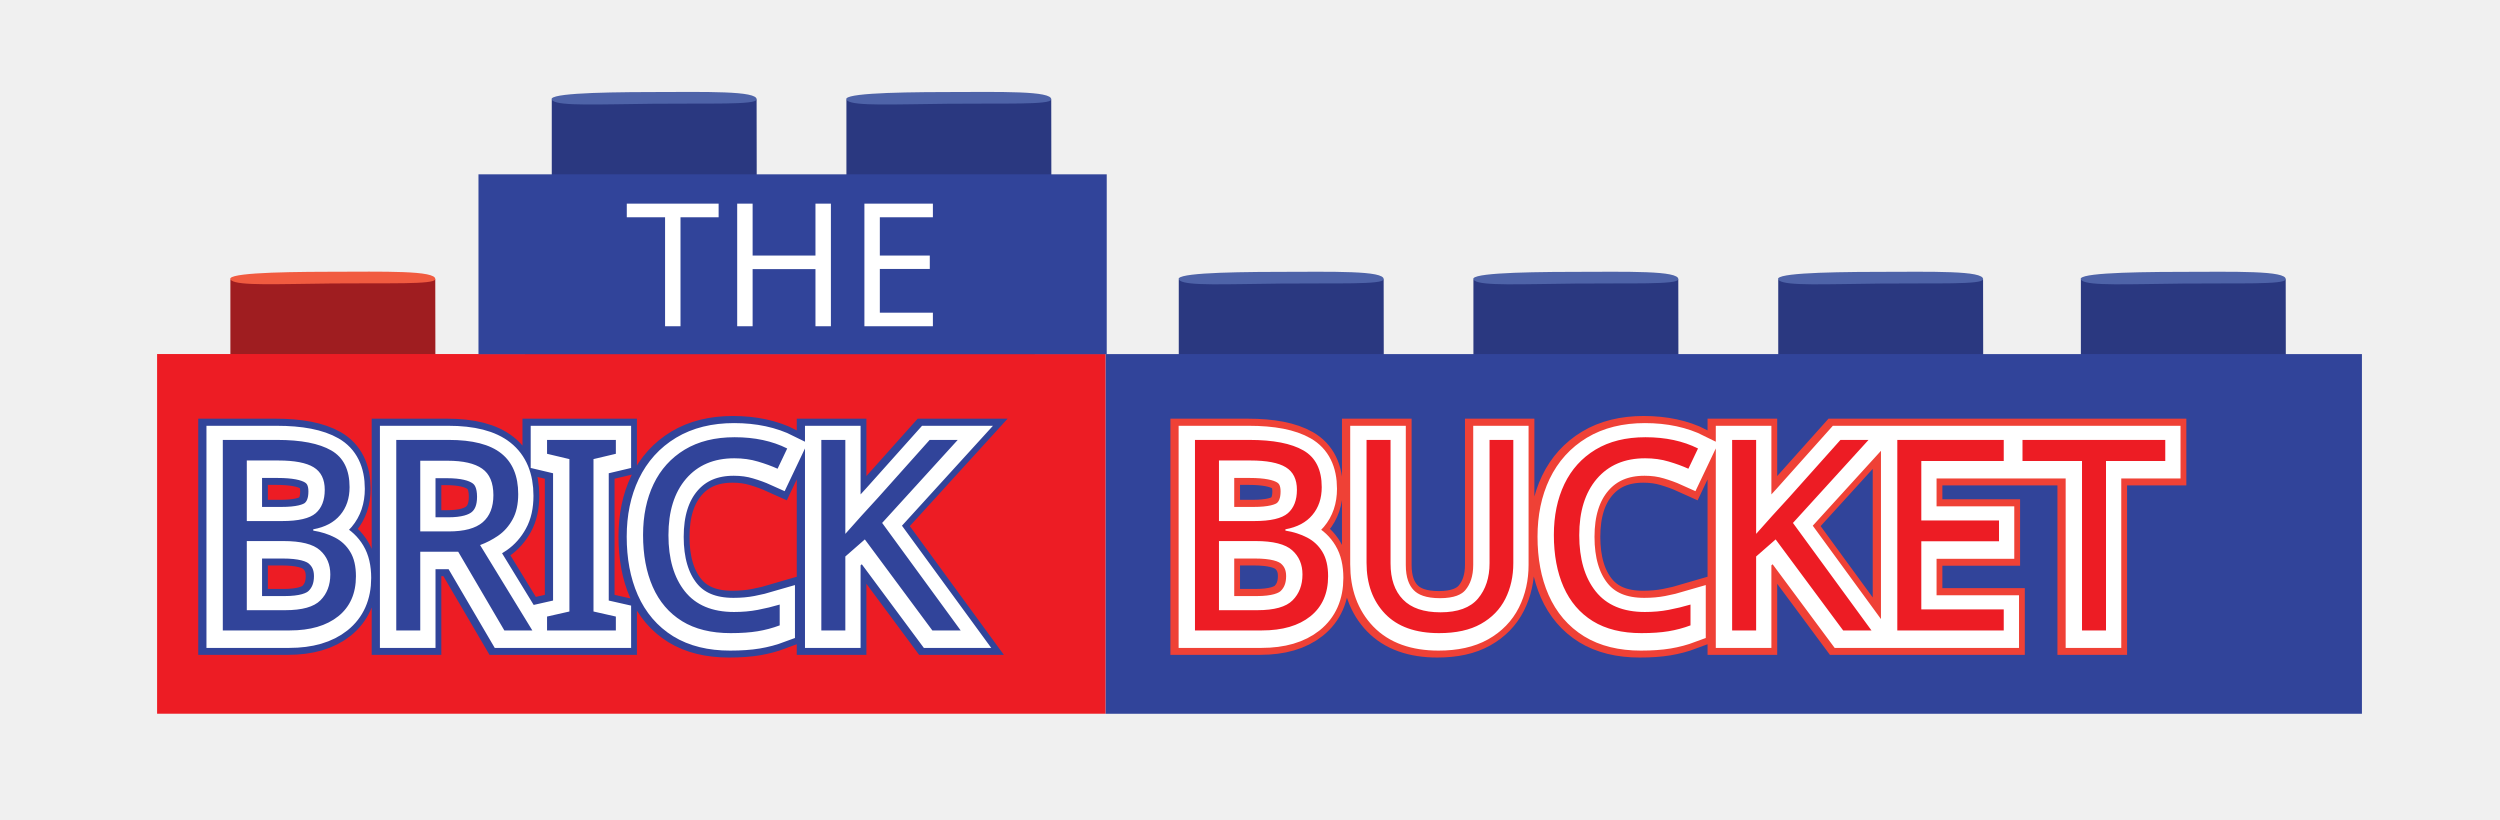
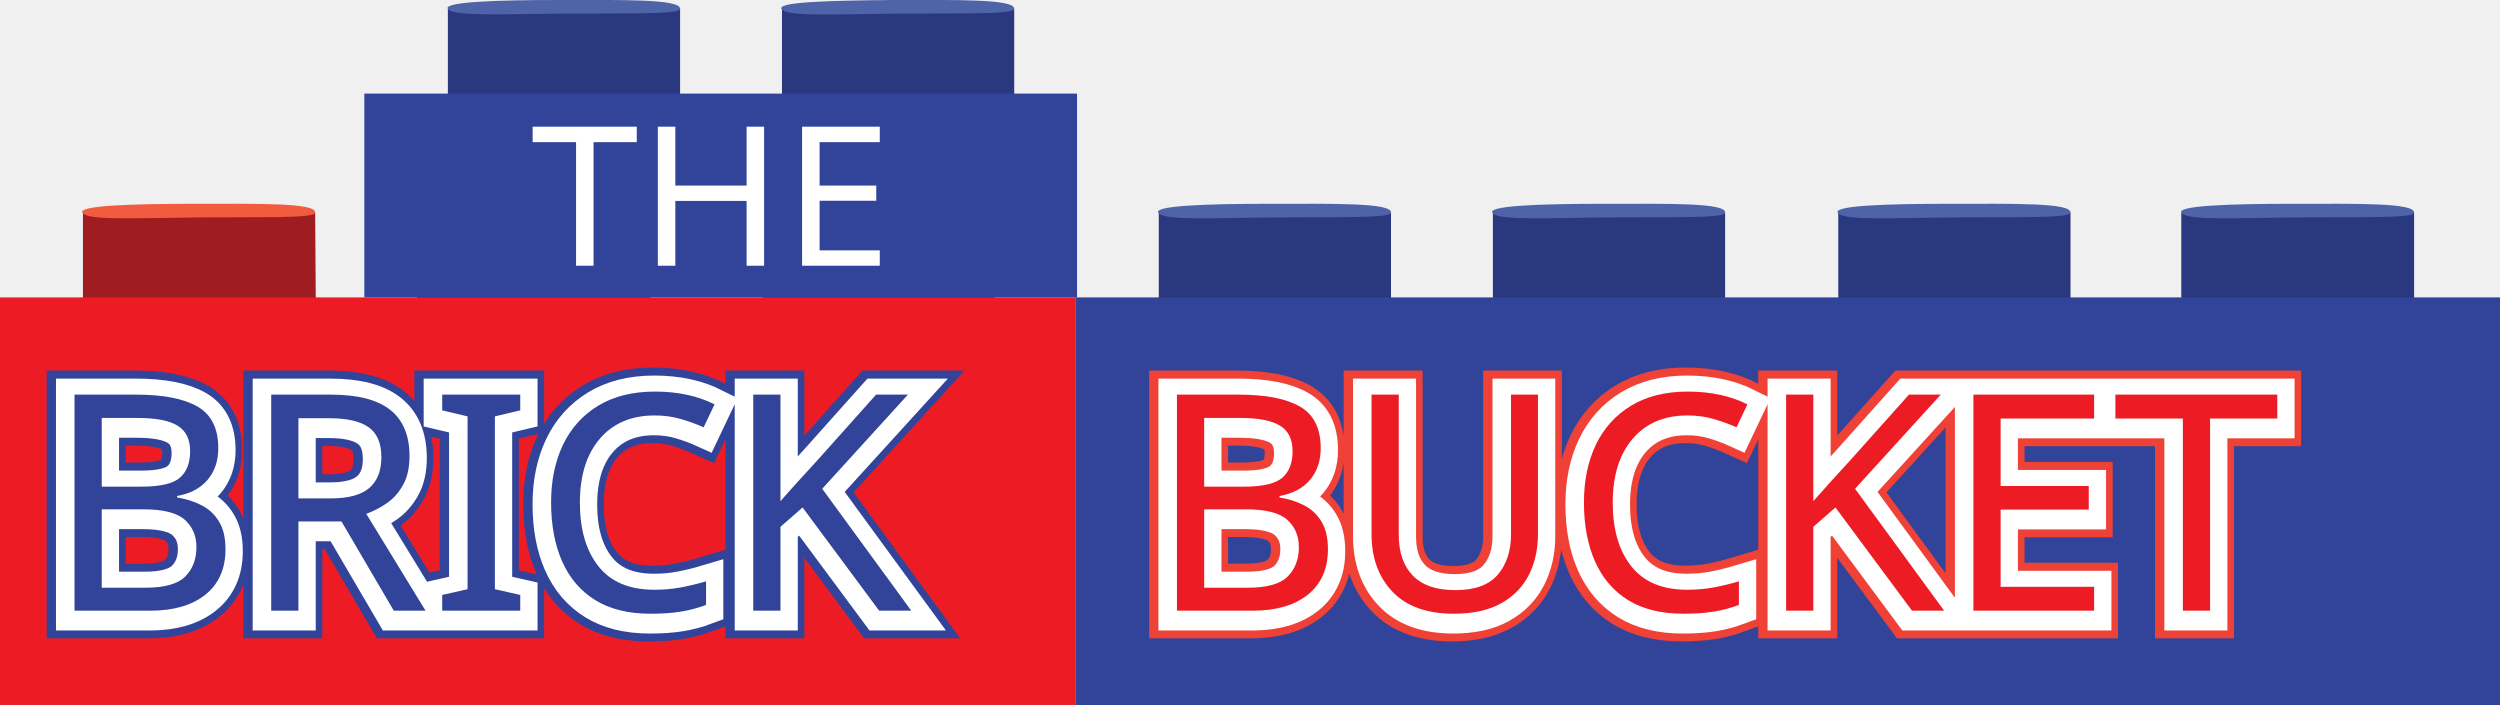
- <svg xmlns="http://www.w3.org/2000/svg" version="1.1" id="Logo" x="0px" y="0px" viewBox="0 0 478.55 156.87" style="enable-background:new 0 0 478.55 156.87;" xml:space="preserve">
+ <svg xmlns="http://www.w3.org/2000/svg" version="1.1" id="Logo" x="0px" y="0px" viewBox="0 0 422 119" style="enable-background:new 0 0 422 119;" xml:space="preserve">
  <style type="text/css">
	.st0{fill:#2A3880;}
	.st1{fill:#4E63A8;}
	.st2{display:none;fill:#2A3880;}
	.st3{display:none;fill:#4E63A8;}
	.st4{fill:#31449A;}
- 	.st5{stroke:#EF4136;stroke-width:8.737;stroke-miterlimit:10;}
- 	.st6{font-family:'ArialRoundedMTBold';}
- 	.st7{font-size:51.08px;}
- 	.st8{stroke:#FFFFFF;stroke-width:6.049;stroke-miterlimit:10;}
+ 	.st5{font-family:'ArialRoundedMTBold';}
+ 	.st6{font-size:51.08px;}
+ 	.st7{fill:none;stroke:#EF4136;stroke-width:8.737;stroke-miterlimit:10;}
+ 	.st8{fill:none;stroke:#FFFFFF;stroke-width:6.049;stroke-miterlimit:10;}
	.st9{fill:#ED1C24;}
	.st10{fill:#9F1D20;}
	.st11{fill:#F15B40;}
	.st12{display:none;fill:#9F1D20;}
	.st13{display:none;fill:#F15B40;}
- 	.st14{stroke:#31449A;stroke-width:8.737;stroke-miterlimit:10;}
+ 	.st14{fill:none;stroke:#31449A;stroke-width:8.737;stroke-miterlimit:10;}
	.st15{fill:#FFFFFF;}
	.st16{font-size:32.864px;}
</style>
  <g id="Bucket_1_">
    <g id="_x31_x4_Blue">
-       <polygon class="st0" points="225.64,53.51 225.64,68.12 264.88,68.12 264.86,53.47   " />
-       <path class="st1" d="M264.86,53.47c-0.1,1.05-9.2,0.7-19.75,0.81c-10.55,0.11-17.82,0.46-19.26-0.57    c-1.91-1.36,8.14-1.65,18.69-1.67C255.15,52.02,265.03,51.77,264.86,53.47z" />
-       <polygon class="st0" points="282.04,53.51 282.04,68.12 321.28,68.12 321.26,53.47   " />
-       <path class="st1" d="M321.26,53.47c-0.1,1.05-9.2,0.7-19.75,0.81c-10.55,0.11-17.82,0.46-19.26-0.57    c-1.91-1.36,8.14-1.65,18.69-1.67C311.55,52.02,321.43,51.77,321.26,53.47z" />
-       <polygon class="st0" points="340.39,53.51 340.39,68.12 379.62,68.12 379.6,53.47   " />
-       <path class="st1" d="M379.6,53.47c-0.1,1.05-9.2,0.7-19.75,0.81c-10.55,0.11-17.82,0.46-19.26-0.57    c-1.91-1.36,8.14-1.65,18.69-1.67C369.89,52.02,379.77,51.77,379.6,53.47z" />
-       <polygon class="st0" points="398.32,53.51 398.32,68.12 437.55,68.12 437.53,53.47   " />
-       <path class="st1" d="M437.53,53.47c-0.1,1.05-9.2,0.7-19.75,0.81c-10.55,0.11-17.82,0.46-19.26-0.57    c-1.91-1.36,8.14-1.65,18.69-1.67C427.82,52.02,437.7,51.77,437.53,53.47z" />
-       <polygon class="st2" points="456.31,53.51 456.31,68.12 495.54,68.12 495.52,53.47   " />
-       <path class="st3" d="M495.52,53.47c-0.1,1.05-9.2,0.7-19.75,0.81c-10.55,0.11-17.82,0.46-19.26-0.57    c-1.91-1.36,8.14-1.65,18.69-1.67C485.81,52.02,495.69,51.77,495.52,53.47z" />
-       <polygon class="st2" points="514.3,53.51 514.3,68.12 553.53,68.12 553.52,53.47   " />
-       <path class="st3" d="M553.52,53.47c-0.1,1.05-9.2,0.7-19.75,0.81c-10.55,0.11-17.82,0.46-19.26-0.57    c-1.91-1.36,8.14-1.65,18.69-1.67C543.81,52.02,553.68,51.77,553.52,53.47z" />
-       <rect x="211.61" y="67.78" class="st4" width="240.51" height="68.85" />
+       <polygon class="st0" points="195.6,35.9 195.6,50.5 234.8,50.5 234.8,35.9   " />
+       <path class="st1" d="M234.8,35.9c-0.1,1-9.2,0.7-19.8,0.8c-10.5,0.1-17.8,0.5-19.3-0.6c-1.9-1.4,8.1-1.7,18.7-1.7    C225.1,34.4,235,34.2,234.8,35.9z" />
+       <polygon class="st0" points="252,35.9 252,50.5 291.2,50.5 291.2,35.9   " />
+       <path class="st1" d="M291.2,35.9c-0.1,1-9.2,0.7-19.8,0.8s-17.8,0.5-19.3-0.6c-1.9-1.4,8.1-1.7,18.7-1.7    C281.5,34.4,291.4,34.2,291.2,35.9z" />
+       <polygon class="st0" points="310.3,35.9 310.3,50.5 349.5,50.5 349.5,35.9   " />
+       <path class="st1" d="M349.5,35.9c-0.1,1-9.2,0.7-19.8,0.8s-17.8,0.5-19.3-0.6c-1.9-1.4,8.1-1.7,18.7-1.7    C339.8,34.4,349.7,34.2,349.5,35.9z" />
+       <polygon class="st0" points="368.2,35.9 368.2,50.5 407.5,50.5 407.5,35.9   " />
+       <path class="st1" d="M407.5,35.9c-0.1,1-9.2,0.7-19.8,0.8s-17.8,0.5-19.3-0.6c-1.9-1.4,8.1-1.7,18.7-1.7    C397.8,34.4,407.6,34.2,407.5,35.9z" />
+       <polygon class="st2" points="426.2,35.9 426.2,50.5 465.5,50.5 465.4,35.9   " />
+       <path class="st3" d="M465.4,35.9c-0.1,1-9.2,0.7-19.8,0.8s-17.8,0.5-19.3-0.6c-1.9-1.4,8.1-1.7,18.7-1.7    C455.7,34.4,465.6,34.2,465.4,35.9z" />
+       <polygon class="st2" points="484.2,35.9 484.2,50.5 523.5,50.5 523.5,35.9   " />
+       <path class="st3" d="M523.5,35.9c-0.1,1-9.2,0.7-19.8,0.8s-17.8,0.5-19.3-0.6c-1.9-1.4,8.1-1.7,18.7-1.7    C513.7,34.4,523.6,34.2,523.5,35.9z" />
+       <rect x="181.5" y="50.2" class="st4" width="240.5" height="68.9" />
    </g>
    <g id="Bucket">
-       <text transform="matrix(1 0 0 1 223.4517 120.981)" class="st5 st6 st7">BUCKET</text>
-       <text transform="matrix(1 0 0 1 223.6841 120.9976)" class="st8 st6 st7">BUCKET</text>
-       <text transform="matrix(1 0 0 1 223.7877 120.6778)" class="st9 st6 st7">BUCKET</text>
+       <text transform="matrix(1 0 0 1 193.3817 103.3851)" class="st5 st6">BUCKET</text>
+       <text transform="matrix(1 0 0 1 193.3817 103.3851)" class="st7 st5 st6">BUCKET</text>
+       <text transform="matrix(1 0 0 1 193.6141 103.4017)" class="st5 st6">BUCKET</text>
+       <text transform="matrix(1 0 0 1 193.6141 103.4017)" class="st8 st5 st6">BUCKET</text>
+       <text transform="matrix(1 0 0 1 193.7177 103.0819)" class="st9 st5 st6">BUCKET</text>
    </g>
  </g>
  <g id="Brick_1_">
    <g id="_x31_x3_Red">
-       <polygon class="st10" points="44.1,53.49 44.1,68.11 83.34,68.1 83.32,53.45   " />
-       <path class="st11" d="M83.32,53.45c-0.1,1.05-9.2,0.7-19.75,0.81c-10.55,0.11-17.82,0.46-19.26-0.57    c-1.91-1.36,8.14-1.65,18.69-1.67C73.61,52,83.49,51.75,83.32,53.45z" />
-       <polygon class="st10" points="100.5,53.49 100.5,68.11 139.74,68.1 139.72,53.45   " />
-       <path class="st11" d="M139.72,53.45c-0.1,1.05-9.2,0.7-19.75,0.81c-10.55,0.11-17.82,0.46-19.26-0.57    c-1.91-1.36,8.14-1.65,18.69-1.67C130.01,52,139.89,51.75,139.72,53.45z" />
-       <polygon class="st10" points="158.85,53.49 158.85,68.11 198.08,68.1 198.06,53.45   " />
-       <path class="st11" d="M198.06,53.45c-0.1,1.05-9.2,0.7-19.75,0.81c-10.55,0.11-17.82,0.46-19.26-0.57    c-1.91-1.36,8.14-1.65,18.69-1.67C188.35,52,198.23,51.75,198.06,53.45z" />
-       <polygon class="st12" points="216.77,53.49 216.77,68.11 256.01,68.1 255.99,53.45   " />
-       <path class="st13" d="M255.99,53.45c-0.1,1.05-9.2,0.7-19.75,0.81c-10.55,0.11-17.82,0.46-19.26-0.57    c-1.91-1.36,8.14-1.65,18.69-1.67C246.28,52,256.16,51.75,255.99,53.45z" />
-       <rect x="30.07" y="67.77" class="st9" width="181.54" height="68.85" />
+       <polygon class="st10" points="14,35.9 14,50.5 53.3,50.5 53.2,35.9   " />
+       <path class="st11" d="M53.2,35.9c-0.1,1-9.2,0.7-19.8,0.8s-17.8,0.5-19.3-0.6c-1.9-1.4,8.1-1.7,18.7-1.7    C43.5,34.4,53.4,34.2,53.2,35.9z" />
+       <polygon class="st10" points="70.4,35.9 70.4,50.5 109.7,50.5 109.7,35.9   " />
+       <path class="st11" d="M109.7,35.9c-0.1,1-9.2,0.7-19.8,0.8s-17.8,0.5-19.3-0.6c-1.9-1.4,8.1-1.7,18.7-1.7    C99.9,34.4,109.8,34.2,109.7,35.9z" />
+       <polygon class="st10" points="128.8,35.9 128.8,50.5 168,50.5 168,35.9   " />
+       <path class="st11" d="M168,35.9c-0.1,1-9.2,0.7-19.8,0.8c-10.5,0.1-17.8,0.5-19.3-0.6c-1.9-1.4,8.1-1.7,18.7-1.7    C158.3,34.4,168.2,34.2,168,35.9z" />
+       <polygon class="st12" points="186.7,35.9 186.7,50.5 225.9,50.5 225.9,35.9   " />
+       <path class="st13" d="M225.9,35.9c-0.1,1-9.2,0.7-19.8,0.8c-10.6,0.1-17.8,0.5-19.3-0.6c-1.9-1.4,8.1-1.7,18.7-1.7    C216.2,34.4,226.1,34.2,225.9,35.9z" />
+       <rect y="50.2" class="st9" width="181.5" height="68.8" />
    </g>
    <g id="Brick">
-       <text transform="matrix(1 0 0 1 37.3599 120.981)" class="st14 st6 st7">BRICK</text>
-       <text transform="matrix(1 0 0 1 37.5914 120.9976)" class="st8 st6 st7">BRICK</text>
-       <text transform="matrix(1 0 0 1 37.6959 120.6778)" class="st4 st6 st7">BRICK</text>
+       <text transform="matrix(1 0 0 1 7.2899 103.3851)" class="st5 st6">BRICK</text>
+       <text transform="matrix(1 0 0 1 7.2899 103.3851)" class="st14 st5 st6">BRICK</text>
+       <text transform="matrix(1 0 0 1 7.5214 103.4017)" class="st5 st6">BRICK</text>
+       <text transform="matrix(1 0 0 1 7.5214 103.4017)" class="st8 st5 st6">BRICK</text>
+       <text transform="matrix(1 0 0 1 7.6259 103.0819)" class="st4 st5 st6">BRICK</text>
    </g>
  </g>
  <g id="The_1_">
    <g id="_x31_x2_Blue">
-       <polygon class="st0" points="105.62,19.09 105.62,33.71 144.85,33.7 144.83,19.05   " />
-       <path class="st1" d="M144.83,19.05c-0.1,1.05-9.2,0.7-19.75,0.81c-10.55,0.11-17.82,0.46-19.26-0.57    c-1.91-1.36,8.14-1.65,18.69-1.67C135.13,17.6,145,17.35,144.83,19.05z" />
-       <polygon class="st0" points="162.02,19.09 162.02,33.71 201.25,33.7 201.23,19.05   " />
-       <path class="st1" d="M201.23,19.05c-0.1,1.05-9.2,0.7-19.75,0.81c-10.55,0.11-17.82,0.46-19.26-0.57    c-1.91-1.36,8.14-1.65,18.69-1.67C191.52,17.6,201.4,17.35,201.23,19.05z" />
-       <rect x="91.59" y="33.37" class="st4" width="120.26" height="34.43" />
+       <polygon class="st0" points="75.6,1.5 75.6,16.1 114.8,16.1 114.8,1.5   " />
+       <path class="st1" d="M114.8,1.5c-0.1,1-9.2,0.7-19.8,0.8C84.5,2.4,77.2,2.7,75.8,1.7C73.8,0.3,83.9,0,94.4,0    C105.1,0,114.9-0.2,114.8,1.5z" />
+       <polygon class="st0" points="132,1.5 132,16.1 171.2,16.1 171.2,1.5   " />
+       <path class="st1" d="M171.2,1.5c-0.1,1-9.2,0.7-19.8,0.8c-10.6,0.1-17.8,0.5-19.3-0.6c-1.9-1.4,8.1-1.6,18.7-1.7    C161.5,0,171.3-0.2,171.2,1.5z" />
+       <rect x="61.5" y="15.8" class="st4" width="120.3" height="34.4" />
    </g>
    <g id="The">
-       <text transform="matrix(1 0 0 1 119.6519 62.4498)" class="st15 st6 st16">THE</text>
+       <text transform="matrix(1 0 0 1 89.5819 44.8539)" class="st15 st5 st16">THE</text>
    </g>
  </g>
</svg>
